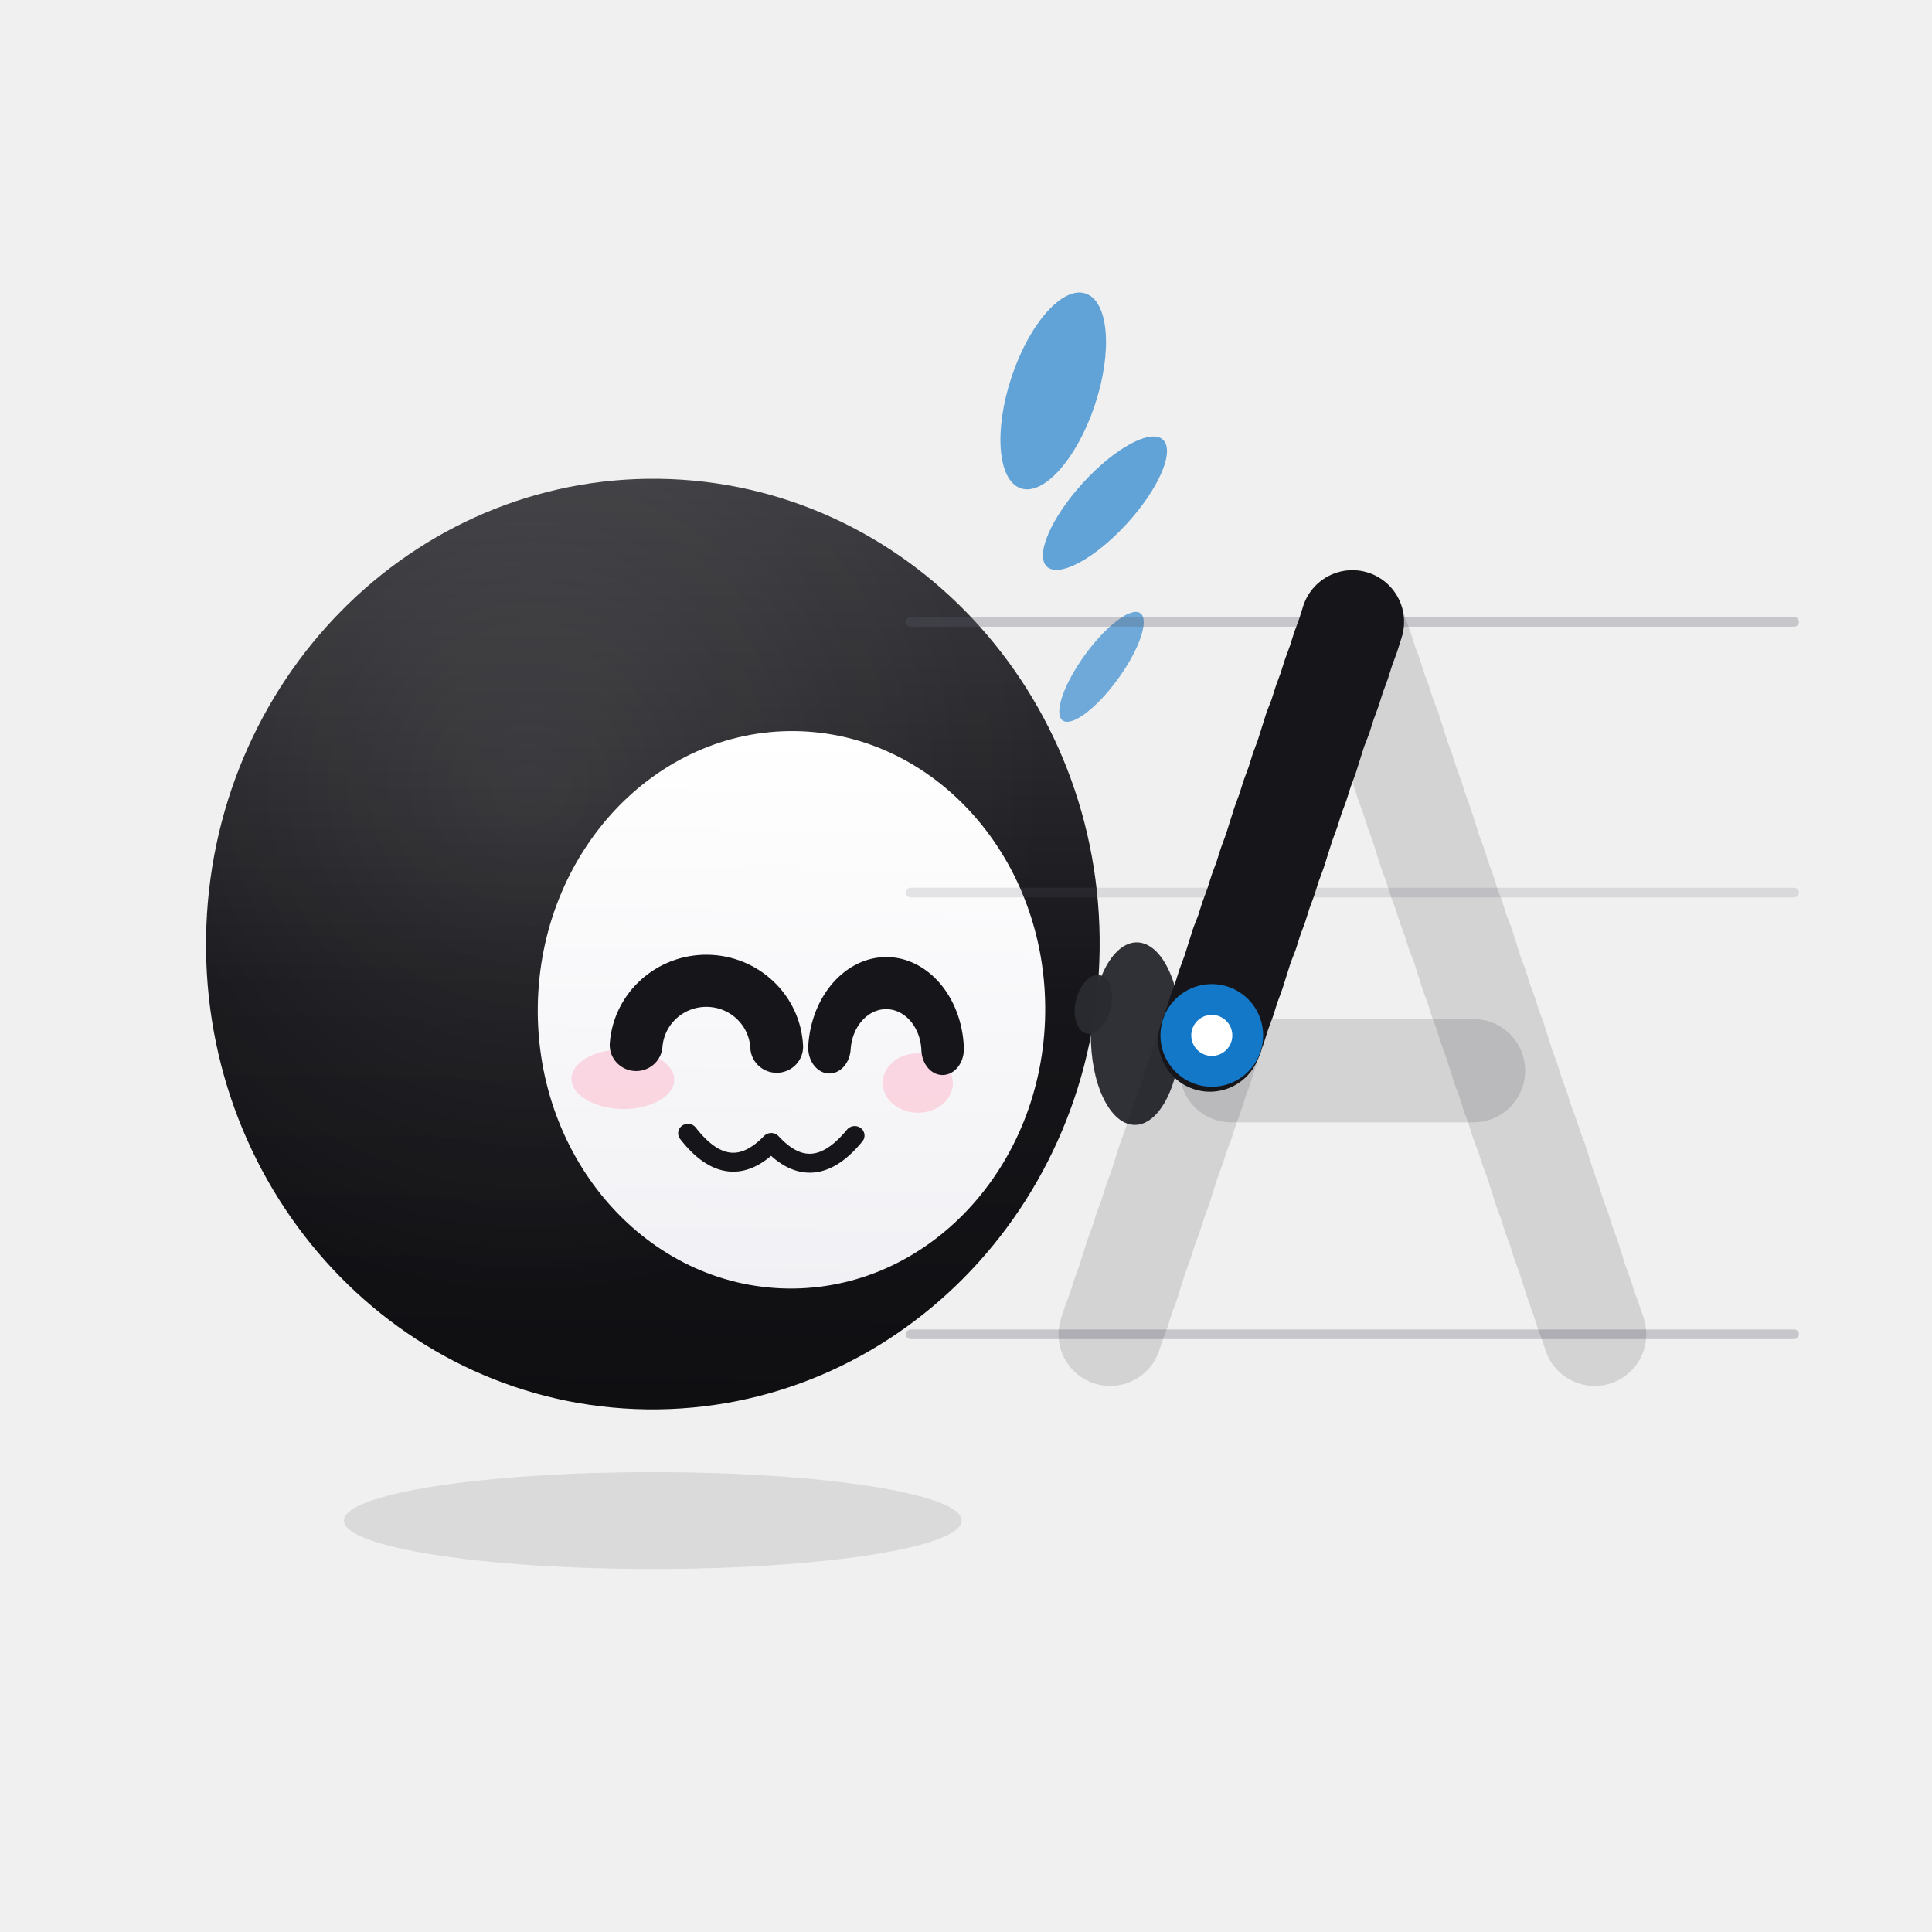
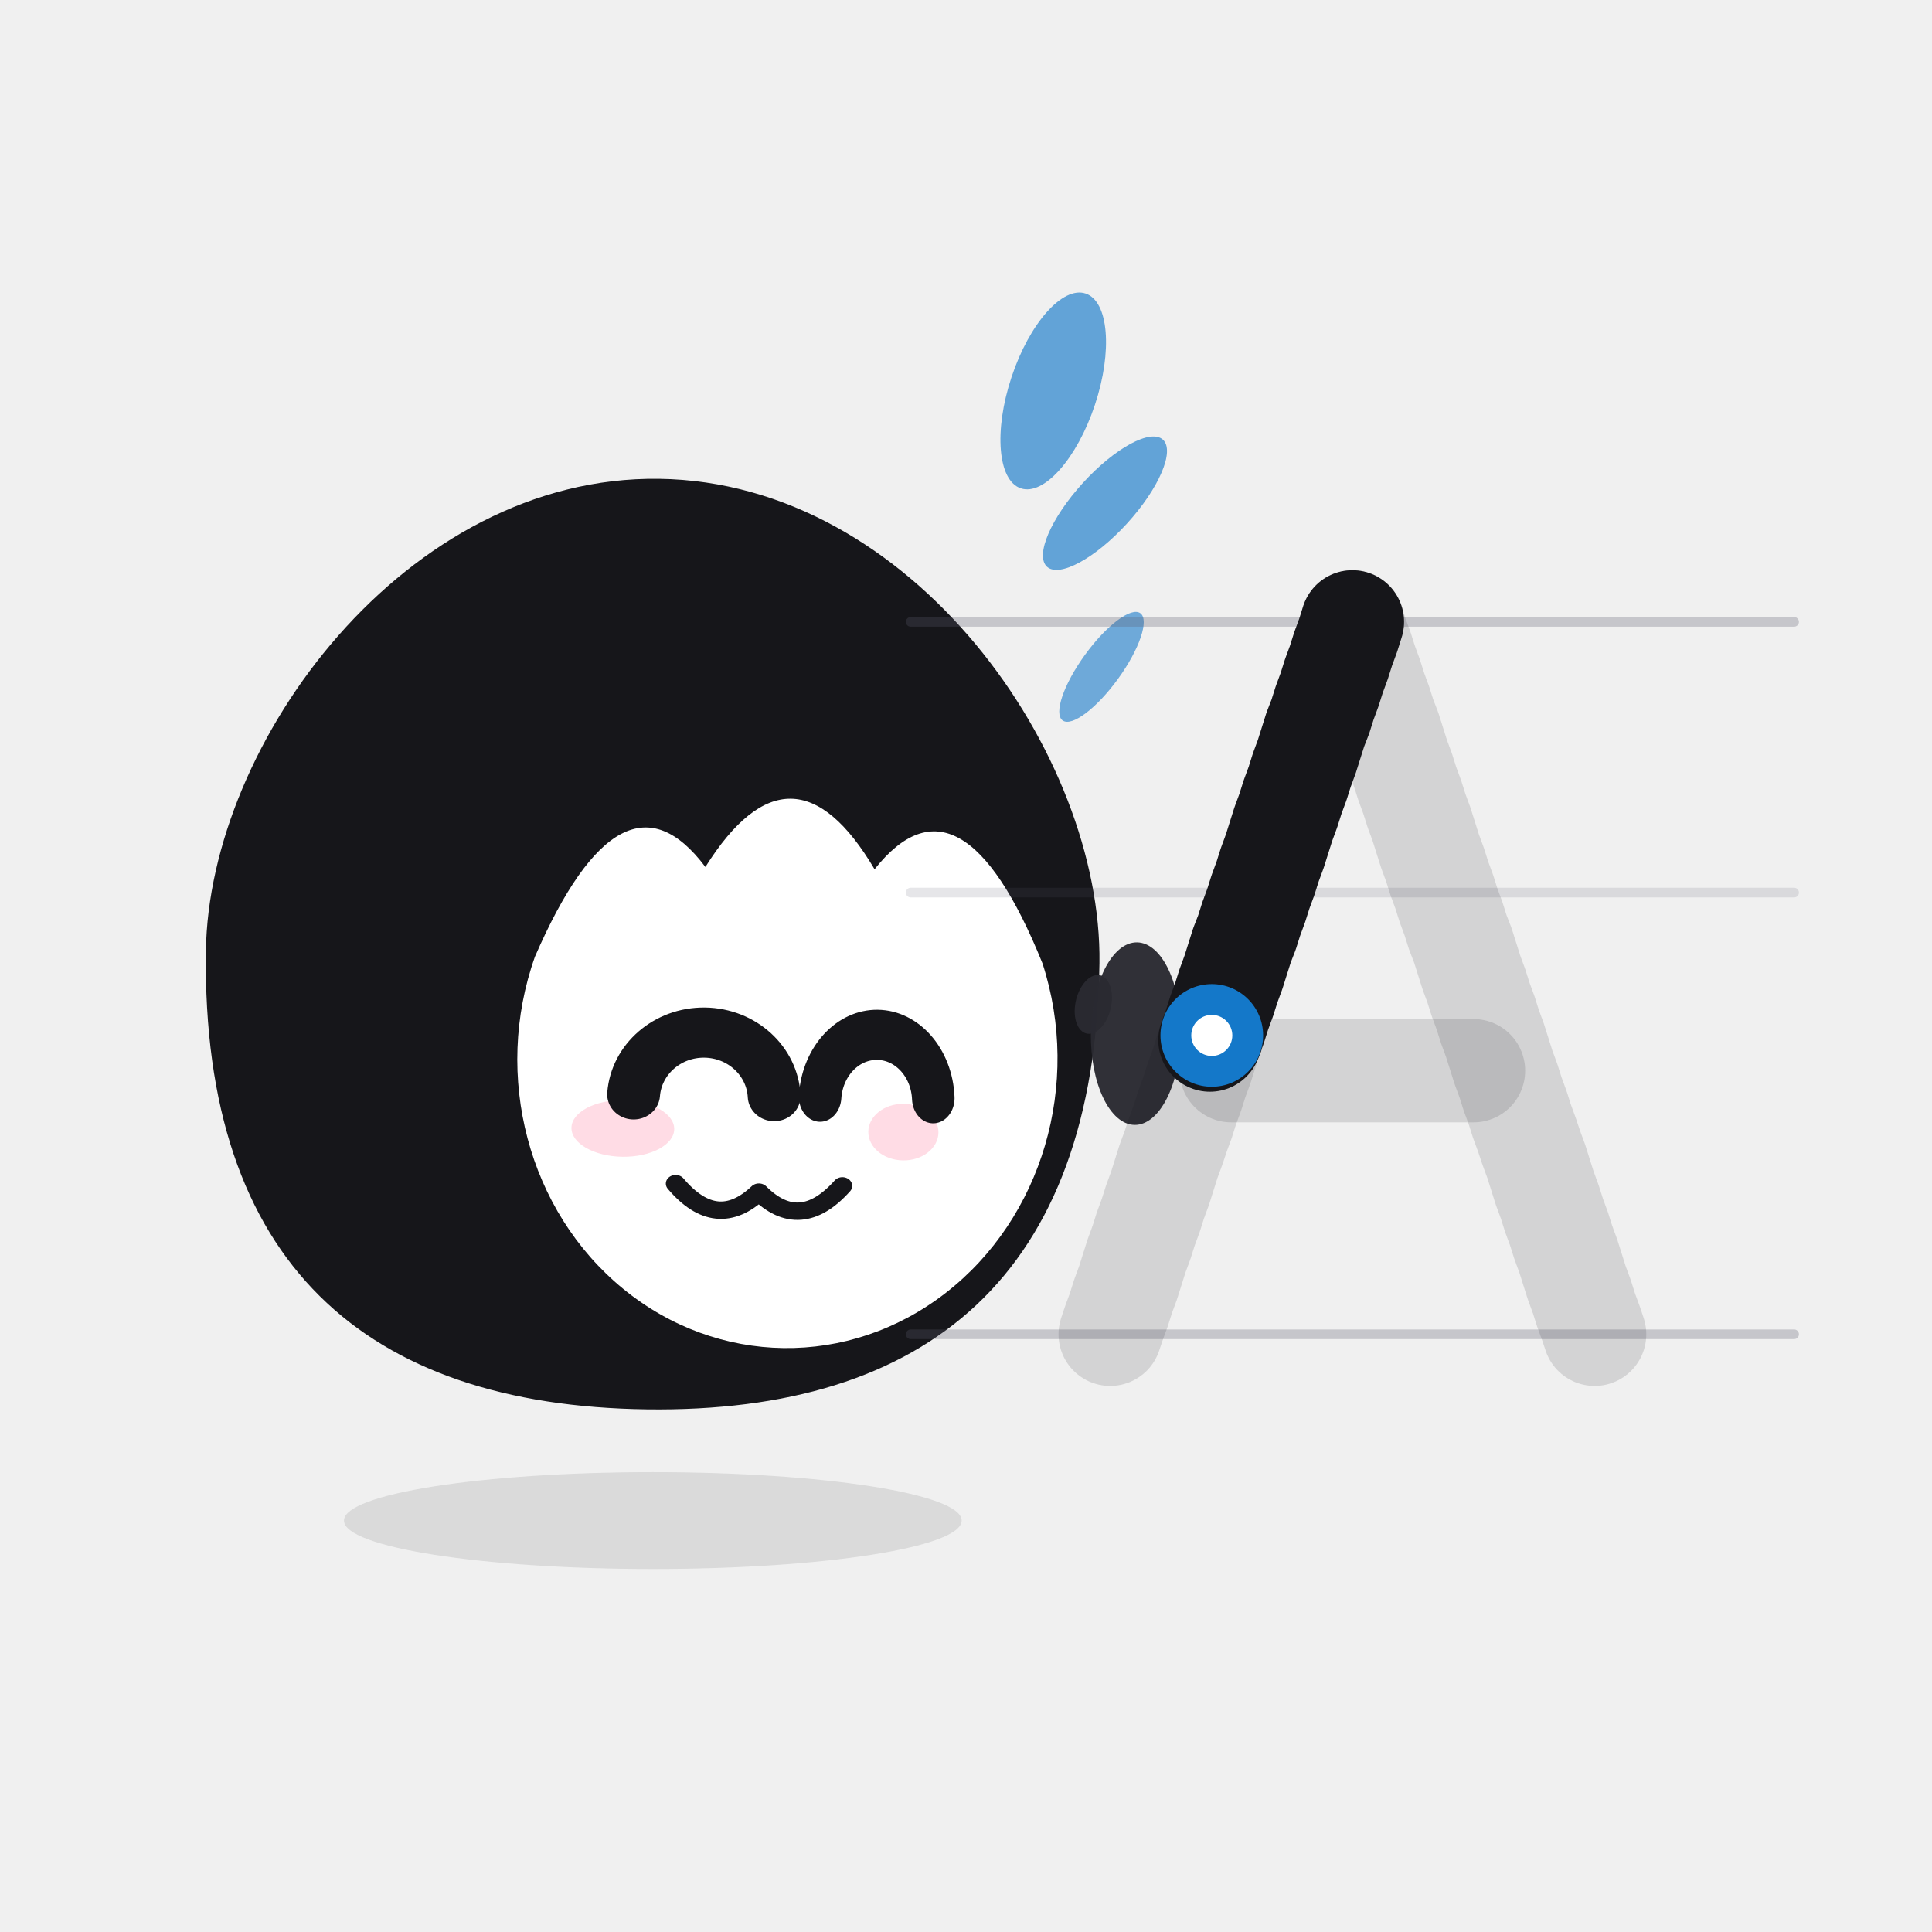
<svg xmlns="http://www.w3.org/2000/svg" width="320" height="320" viewBox="0 0 320 320">
  <defs>
-     <linearGradient id="bg0" gradientUnits="userSpaceOnUse" x1="0" y1="-104" x2="0" y2="104">
-       <stop offset="0" stop-color="#3b3b3f" />
-       <stop offset="0.55" stop-color="#16161A" />
-       <stop offset="1" stop-color="#0f0f12" />
-     </linearGradient>
-     <radialGradient id="bg1" gradientUnits="userSpaceOnUse" cx="-28" cy="-35.36" r="115" fx="-28" fy="-35.36">
-       <stop offset="0" stop-color="#FFFFFF" />
-       <stop offset="1" stop-color="rgba(255,255,255,0)" />
-     </radialGradient>
-     <linearGradient id="bg2" gradientUnits="userSpaceOnUse" x1="0" y1="-48.026" x2="0" y2="76.568">
-       <stop offset="0" stop-color="#FFFFFF" />
-       <stop offset="1" stop-color="#F1F1F5" />
-     </linearGradient>
    <clipPath id="bc1">
-       <path d="M88.009 14.271C88.009 48.677 62.585 76.568 31.224 76.568C-0.138 76.568 -25.562 48.677 -25.562 14.271C-25.562 -20.134 -0.138 -48.026 31.224 -48.026C62.585 -48.026 88.009 -20.134 88.009 14.271" transform="matrix(0.74 0.01 -0.01 0.741 108.133 156.37)" />
+       <path d="M87.261 3.16C96.395 29.992 87.978 60.053 66.555 77.104C45.133 94.155 15.783 94.155 -5.64 77.104C-27.062 60.053 -35.48 29.992 -26.345 3.16Q-7.411 -41.933 11.523 -17.39Q30.458 -48.411 49.392 -17.39Q68.327 -41.933 87.261 3.16Z" transform="matrix(0.74 0.01 -0.01 0.741 108.133 156.37)" />
    </clipPath>
  </defs>
  <path d="M-0.985 126C-0.985 132.075 -32.4 137 -71.154 137C-109.907 137 -141.323 132.075 -141.323 126C-141.323 119.925 -109.907 115 -71.154 115C-32.4 115 -0.985 119.925 -0.985 126" fill="rgba(22,22,26,0.13)" fill-opacity="0.799" transform="matrix(0.729 0 0 0.729 160 160)" />
-   <path d="M87.882 2.073C87.882 56.639 46.244 100.873 -5.118 100.873C-56.481 100.873 -98.118 56.639 -98.118 2.073C-98.118 -52.492 -56.481 -96.727 -5.118 -96.727C46.244 -96.727 87.882 -52.492 87.882 2.073" fill="url(#bg0)" transform="matrix(0.74 0.01 -0.01 0.741 108.133 156.37)" />
-   <path d="M100 0C100 57.438 55.228 104 0 104C-55.228 104 -100 57.438 -100 0C-100 -57.438 -55.228 -104 0 -104C55.228 -104 100 -57.438 100 0" fill="url(#bg0)" transform="matrix(0.74 0.01 -0.01 0.741 108.133 156.37)" />
-   <path d="M100 0C100 57.438 55.228 104 0 104C-55.228 104 -100 57.438 -100 0C-100 -57.438 -55.228 -104 0 -104C55.228 -104 100 -57.438 100 0" fill="url(#bg1)" fill-opacity="0.1" transform="matrix(0.74 0.01 -0.01 0.741 108.133 156.37)" />
-   <path d="M88.009 14.271C88.009 48.677 62.585 76.568 31.224 76.568C-0.138 76.568 -25.562 48.677 -25.562 14.271C-25.562 -20.134 -0.138 -48.026 31.224 -48.026C62.585 -48.026 88.009 -20.134 88.009 14.271" fill="url(#bg2)" transform="matrix(0.74 0.01 -0.01 0.741 108.133 156.37)" />
-   <path d="M11.5 0C11.5 3.866 6.351 7 0 7C-6.351 7 -11.5 3.866 -11.5 0C-11.5 -3.866 -6.351 -7 0 -7C6.351 -7 11.5 -3.866 11.5 0" fill="rgba(255,138,168,0.42)" fill-opacity="0.7" transform="matrix(0.74 0.01 -0.009 0.703 103.163 178.757)" />
-   <path d="M11.5 0C11.5 3.866 6.351 7 0 7C-6.351 7 -11.5 3.866 -11.5 0C-11.5 -3.866 -6.351 -7 0 -7C6.351 -7 11.5 -3.866 11.5 0" fill="rgba(255,138,168,0.42)" fill-opacity="0.7" transform="matrix(0.505 0.007 -0.009 0.703 152.015 179.388)" />
+   <path d="M-5.118 -96.727C47.698 -96.727 87.882 -39.423 87.882 4.84C87.882 71.233 53.168 100.873 -5.118 100.873C-63.405 100.873 -98.118 71.233 -98.118 4.84C-98.118 -39.423 -57.935 -96.727 -5.118 -96.727Z" fill="#16161A" transform="matrix(0.74 0.01 -0.01 0.741 108.133 156.37)" />
+   <path d="M0 -104C56.792 -104 100 -43.68 100 2.912C100 72.8 62.674 104 0 104C-62.674 104 -100 72.8 -100 2.912C-100 -43.68 -56.792 -104 0 -104Z" fill="#16161A" transform="matrix(0.74 0.01 -0.01 0.741 108.133 156.37)" />
+   <path d="M87.261 3.16C96.395 29.992 87.978 60.053 66.555 77.104C45.133 94.155 15.783 94.155 -5.64 77.104C-27.062 60.053 -35.48 29.992 -26.345 3.16Q-7.411 -41.933 11.523 -17.39Q30.458 -48.411 49.392 -17.39Q68.327 -41.933 87.261 3.16Z" fill="#FFFFFF" transform="matrix(0.74 0.01 -0.01 0.741 108.133 156.37)" />
+   <path d="M11.5 0C11.5 3.866 6.351 7 0 7C-6.351 7 -11.5 3.866 -11.5 0C-11.5 -3.866 -6.351 -7 0 -7C6.351 -7 11.5 -3.866 11.5 0" fill="rgba(255,138,168,0.42)" fill-opacity="0.7" transform="matrix(0.74 0.01 -0.009 0.669 103.162 186.914)" />
+   <path d="M11.5 0C11.5 3.866 6.351 7 0 7C-6.351 7 -11.5 3.866 -11.5 0C-11.5 -3.866 -6.351 -7 0 -7C6.351 -7 11.5 -3.866 11.5 0" fill="rgba(255,138,168,0.42)" fill-opacity="0.7" transform="matrix(0.505 0.007 -0.009 0.669 149.627 187.514)" />
  <g clip-path="url(#bc1)">
-     <path d="M-15.968 -1.005C-15.438 -9.434 -8.446 -16 0 -16C8.446 -16 15.438 -9.434 15.968 -1.005" fill="none" stroke="#16161A" stroke-width="12" stroke-linecap="round" stroke-linejoin="round" transform="matrix(0.729 0.009 -0.009 0.719 116.994 173.954)" />
-     <path d="M-15.968 -1.005C-15.438 -9.434 -8.446 -16 0 -16C8.446 -16 15.438 -9.434 15.968 -1.005" fill="none" stroke="#16161A" stroke-width="12" stroke-linecap="round" stroke-linejoin="round" transform="matrix(0.587 0.008 -0.009 0.719 146.748 174.338)" />
-     <path d="M-20.4 -3.57Q-10.2 9.69 0 -1.53Q10.2 9.69 20.4 -3.57" fill="none" stroke="#16161A" stroke-width="4.8" stroke-linecap="round" stroke-linejoin="round" transform="matrix(0.677 0.009 -0.008 0.653 127.728 190.224)" />
+     <path d="M-15.968 -1.005C-15.438 -9.434 -8.446 -16 0 -16C8.446 -16 15.438 -9.434 15.968 -1.005" fill="none" stroke="#16161A" stroke-width="12" stroke-linecap="round" stroke-linejoin="round" transform="matrix(0.729 0.009 -0.009 0.692 116.575 182.101)" />
+     <path d="M-15.968 -1.005C-15.438 -9.434 -8.446 -16 0 -16C8.446 -16 15.438 -9.434 15.968 -1.005" fill="none" stroke="#16161A" stroke-width="12" stroke-linecap="round" stroke-linejoin="round" transform="matrix(0.587 0.008 -0.009 0.692 145.2 182.47)" />
+     <path d="M-20.4 -3.57Q-10.2 9.69 0 -1.53Q10.2 9.69 20.4 -3.57" fill="none" stroke="#16161A" stroke-width="4.8" stroke-linecap="round" stroke-linejoin="round" transform="matrix(0.677 0.009 -0.008 0.599 125.688 198.368)" />
  </g>
  <path d="M-10.215 -10.816C-8.289 -8.119 -9.498 -3.956 -12.914 -1.517C-16.33 0.922 -20.66 0.713 -22.585 -1.984C-24.511 -4.681 -23.302 -8.844 -19.886 -11.283C-16.47 -13.722 -12.14 -13.513 -10.215 -10.816" fill="#2A2A31" fill-opacity="0.964" transform="matrix(0.433 0.006 -0.01 0.741 188.128 171.203)" />
  <path d="M17.2 0C17.2 11.267 9.499 20.4 0 20.4C-9.499 20.4 -17.2 11.267 -17.2 0C-17.2 -11.267 -9.499 -20.4 0 -20.4C9.499 -20.4 17.2 -11.267 17.2 0" fill="#2A2A31" fill-opacity="0.964" transform="matrix(0.433 0.006 -0.01 0.741 188.128 171.203)" />
  <path d="M9.831 0C9.831 12.673 5.43 22.947 0 22.947C-5.43 22.947 -9.831 12.673 -9.831 0C-9.831 -12.673 -5.43 -22.947 0 -22.947C5.43 -22.947 9.831 -12.673 9.831 0" fill="#1478C9" fill-opacity="0.644" transform="matrix(0.702 0.235 -0.234 0.703 174.448 64.752)" />
  <path d="M6.703 0C6.703 10.625 3.702 19.238 0 19.238C-3.702 19.238 -6.703 10.625 -6.703 0C-6.703 -10.625 -3.702 -19.238 0 -19.238C3.702 -19.238 6.703 -10.625 6.703 0" fill="#1478C9" fill-opacity="0.644" transform="matrix(0.546 0.5 -0.499 0.547 183.016 83.346)" />
  <path d="M4.571 0C4.571 8.173 2.525 14.799 0 14.799C-2.525 14.799 -4.571 8.173 -4.571 0C-4.571 -8.173 -2.525 -14.799 0 -14.799C2.525 -14.799 4.571 -8.173 4.571 0" fill="#1478C9" fill-opacity="0.588" transform="matrix(0.599 0.435 -0.435 0.6 182.443 110.451)" />
  <path d="M-73.16 -59L73.16 -59" fill="none" stroke="#5C5C6E" stroke-width="1.6" stroke-linecap="round" stroke-linejoin="round" stroke-opacity="0.28" transform="matrix(1 0 0 1 224 162)" />
  <path d="M-73.16 -14.16L73.16 -14.16" fill="none" stroke="#5C5C6E" stroke-width="1.6" stroke-linecap="round" stroke-linejoin="round" stroke-opacity="0.15" transform="matrix(1 0 0 1 224 162)" />
  <path d="M-73.16 59L73.16 59" fill="none" stroke="#5C5C6E" stroke-width="1.6" stroke-linecap="round" stroke-linejoin="round" stroke-opacity="0.28" transform="matrix(1 0 0 1 224 162)" />
  <path d="M0 -0.5L-0.006 -0.481L-0.013 -0.462L-0.019 -0.443L-0.026 -0.424L-0.032 -0.405L-0.039 -0.386L-0.045 -0.367L-0.052 -0.349L-0.058 -0.33L-0.064 -0.311L-0.071 -0.292L-0.077 -0.273L-0.084 -0.254L-0.09 -0.235L-0.097 -0.216L-0.103 -0.197L-0.109 -0.178L-0.116 -0.159L-0.122 -0.14L-0.129 -0.121L-0.135 -0.102L-0.142 -0.083L-0.148 -0.064L-0.155 -0.046L-0.161 -0.027L-0.167 -0.008L-0.174 0.011L-0.18 0.03L-0.187 0.049L-0.193 0.068L-0.2 0.087L-0.206 0.106L-0.212 0.125L-0.219 0.144L-0.225 0.163L-0.232 0.182L-0.238 0.201L-0.245 0.22L-0.251 0.238L-0.258 0.257L-0.264 0.276L-0.27 0.295L-0.277 0.314L-0.283 0.333L-0.29 0.352L-0.296 0.371L-0.303 0.39L-0.309 0.409L-0.315 0.428L-0.322 0.447L-0.328 0.466L-0.335 0.485L-0.34 0.5" fill="none" stroke="rgba(22,22,26,0.13)" stroke-width="0.145" stroke-linecap="round" stroke-linejoin="round" transform="matrix(118 0 0 118 224 162)" />
  <path d="M0 -0.5L0.006 -0.481L0.013 -0.462L0.019 -0.443L0.026 -0.424L0.032 -0.405L0.039 -0.386L0.045 -0.367L0.052 -0.349L0.058 -0.33L0.064 -0.311L0.071 -0.292L0.077 -0.273L0.084 -0.254L0.09 -0.235L0.097 -0.216L0.103 -0.197L0.109 -0.178L0.116 -0.159L0.122 -0.14L0.129 -0.121L0.135 -0.102L0.142 -0.083L0.148 -0.064L0.155 -0.046L0.161 -0.027L0.167 -0.008L0.174 0.011L0.18 0.03L0.187 0.049L0.193 0.068L0.2 0.087L0.206 0.106L0.212 0.125L0.219 0.144L0.225 0.163L0.232 0.182L0.238 0.201L0.245 0.22L0.251 0.238L0.258 0.257L0.264 0.276L0.27 0.295L0.277 0.314L0.283 0.333L0.29 0.352L0.296 0.371L0.303 0.39L0.309 0.409L0.315 0.428L0.322 0.447L0.328 0.466L0.335 0.485L0.34 0.5" fill="none" stroke="rgba(22,22,26,0.13)" stroke-width="0.145" stroke-linecap="round" stroke-linejoin="round" transform="matrix(118 0 0 118 224 162)" />
  <path d="M-0.17 0.13L-0.15 0.13L-0.13 0.13L-0.11 0.13L-0.09 0.13L-0.07 0.13L-0.05 0.13L-0.03 0.13L-0.01 0.13L0.01 0.13L0.03 0.13L0.05 0.13L0.07 0.13L0.09 0.13L0.11 0.13L0.13 0.13L0.15 0.13L0.17 0.13" fill="none" stroke="rgba(22,22,26,0.13)" stroke-width="0.145" stroke-linecap="round" stroke-linejoin="round" transform="matrix(118 0 0 118 224 162)" />
  <path d="M0 -0.5L-0.006 -0.481L-0.013 -0.462L-0.019 -0.443L-0.026 -0.424L-0.032 -0.405L-0.039 -0.386L-0.045 -0.367L-0.052 -0.349L-0.058 -0.33L-0.064 -0.311L-0.071 -0.292L-0.077 -0.273L-0.084 -0.254L-0.09 -0.235L-0.097 -0.216L-0.103 -0.197L-0.109 -0.178L-0.116 -0.159L-0.122 -0.14L-0.129 -0.121L-0.135 -0.102L-0.142 -0.083L-0.148 -0.064L-0.155 -0.046L-0.161 -0.027L-0.167 -0.008L-0.174 0.011L-0.18 0.03L-0.187 0.049L-0.193 0.068L-0.2 0.087L-0.197 0.08" fill="none" stroke="#16161A" stroke-width="0.145" stroke-linecap="round" stroke-linejoin="round" transform="matrix(118 0 0 118 224 162)" />
  <path d="M8.5 0C8.5 4.694 4.694 8.5 0 8.5C-4.694 8.5 -8.5 4.694 -8.5 0C-8.5 -4.694 -4.694 -8.5 0 -8.5C4.694 -8.5 8.5 -4.694 8.5 0" fill="#1478C9" transform="matrix(1 0 0 1 200.711 171.496)" />
  <path d="M3.4 0C3.4 1.878 1.878 3.4 0 3.4C-1.878 3.4 -3.4 1.878 -3.4 0C-3.4 -1.878 -1.878 -3.4 0 -3.4C1.878 -3.4 3.4 -1.878 3.4 0" fill="#FFFFFF" transform="matrix(1 0 0 1 200.711 171.496)" />
</svg>
